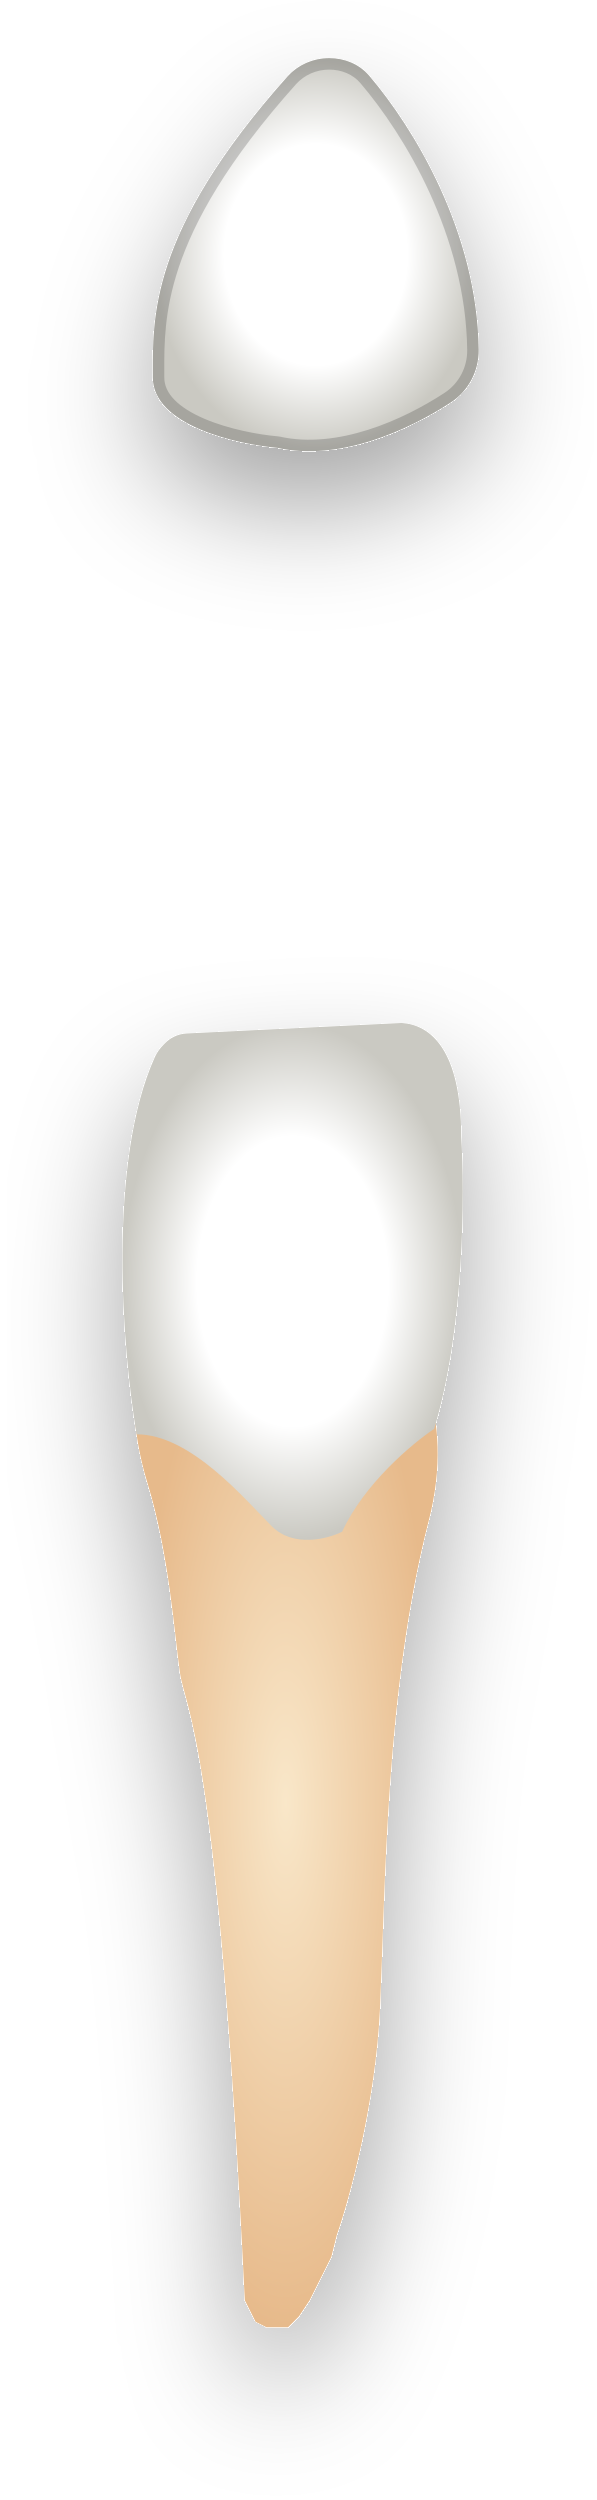
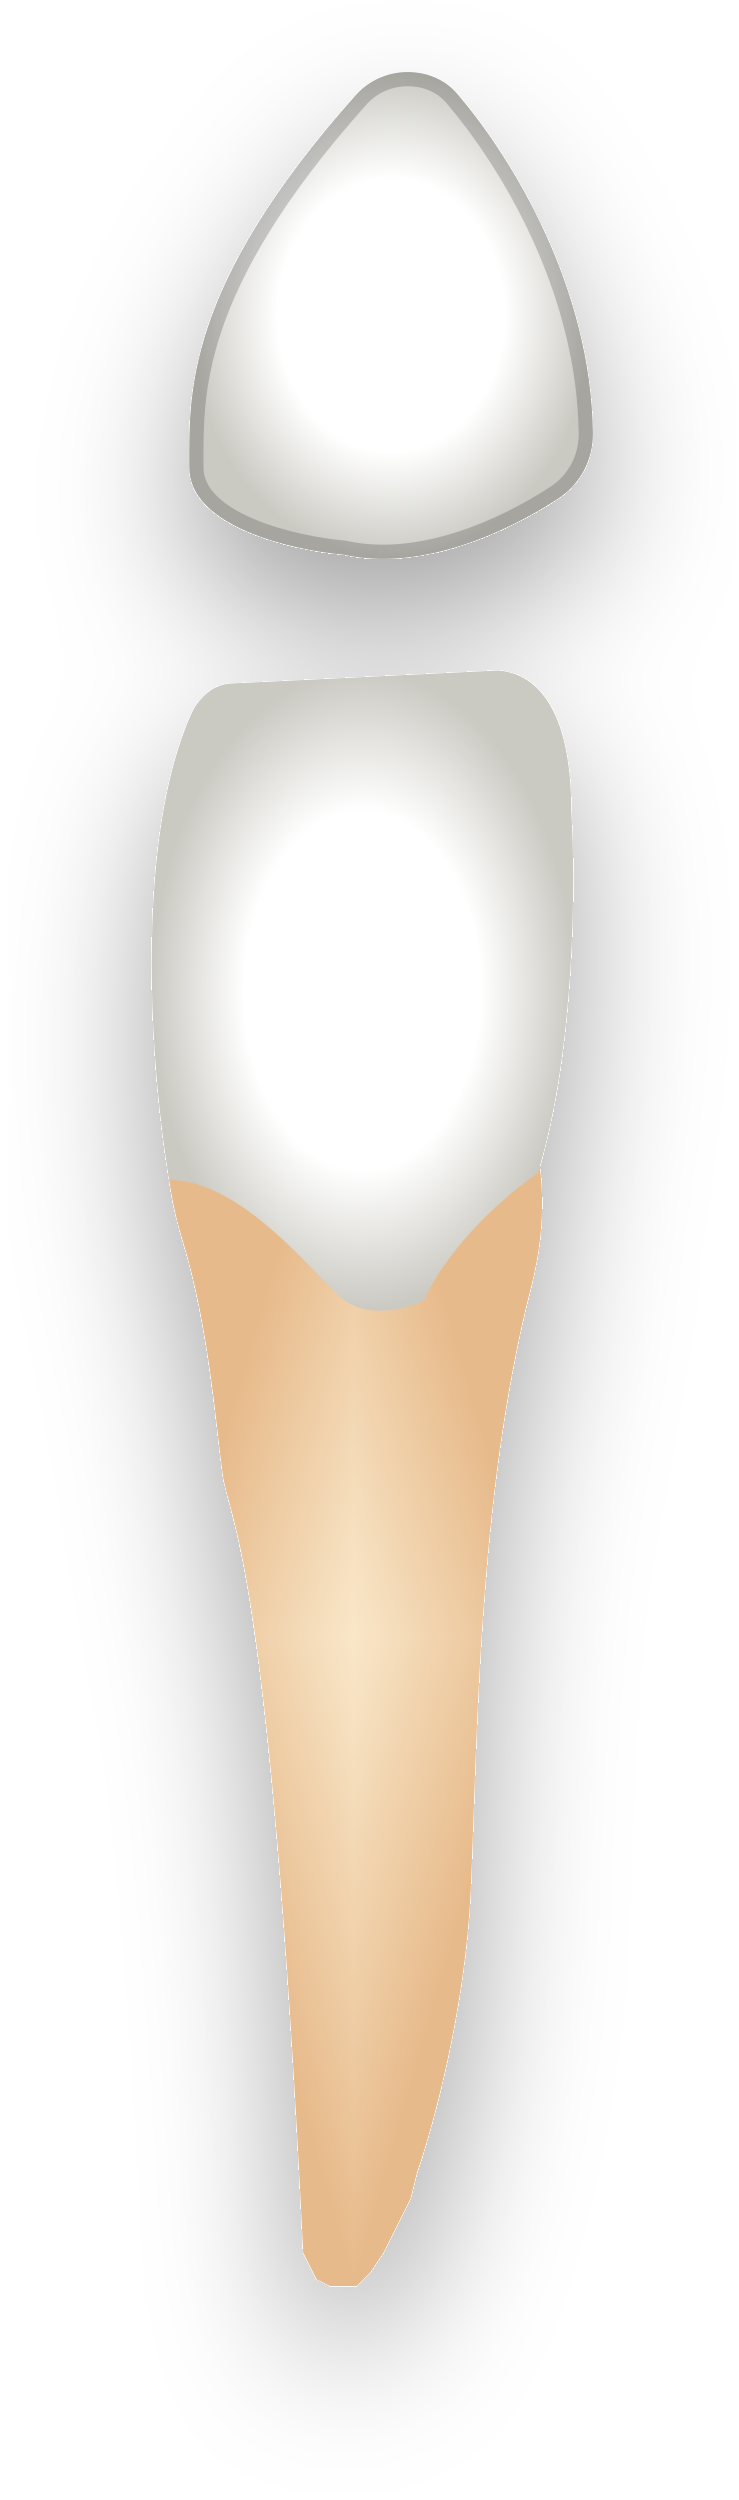
- <svg xmlns="http://www.w3.org/2000/svg" width="52" height="218" viewBox="0 0 52 218" fill="none">
+ <svg xmlns="http://www.w3.org/2000/svg" width="52" height="176" viewBox="0 0 52 176" fill="none">
  <g filter="url(#filter0_d_513_1951)">
-     <path d="M12.853 129.315C11.343 124.407 11.595 120.348 11.909 118.932L12.214 118.324C13.231 116.288 14.981 114.713 17.111 113.913C19.922 112.859 22.856 112.166 25.842 111.852L27.206 111.708C29.218 111.496 31.3 111.9 32.737 113.326C36.147 116.708 39.798 123.268 37.385 132.619C33.611 147.249 33.611 164.71 33.139 175.093C32.762 183.399 30.466 191.768 29.365 194.915L28.893 196.802L28.422 197.746L27.478 199.634L27.006 200.578L26.063 201.994L25.591 202.466L25.119 202.938H24.647H23.704H23.232L22.289 202.466L21.817 201.522L21.345 200.578C18.986 151.496 16.155 149.136 15.684 145.833C15.212 142.529 14.74 135.45 12.853 129.315Z" fill="url(#paint0_diamond_513_1951)" />
-     <path d="M13.512 92.162C9.328 101.358 10.68 117.837 11.911 125.071C16.628 125.071 21.346 130.734 23.705 133.094C25.592 134.981 28.58 134.195 29.838 133.566C31.725 129.412 35.971 125.857 37.858 124.599C40.5 115.915 40.531 103.991 40.217 99.114C40.217 91.563 37.543 89.361 35.027 89.203L16.279 90.118C15.887 90.137 15.503 90.238 15.152 90.414C14.88 90.55 14.631 90.729 14.416 90.944L14.269 91.091C13.957 91.404 13.695 91.76 13.512 92.162Z" fill="url(#paint1_radial_513_1951)" />
-     <path d="M13.326 32.914C13.326 37.067 20.56 38.735 24.177 39.049C29.605 40.256 35.596 37.525 39.309 35.095C40.857 34.082 41.764 32.349 41.74 30.499C41.609 20.189 36.07 11.148 32.181 6.593C31.319 5.583 30.036 5.07 28.708 5.07C27.322 5.07 25.989 5.644 25.065 6.677C12.889 20.293 13.326 27.916 13.326 32.914Z" fill="url(#paint2_radial_513_1951)" />
-     <path d="M24.22 38.551C24.242 38.553 24.264 38.556 24.285 38.561C29.507 39.722 35.347 37.09 39.035 34.677C40.437 33.759 41.262 32.187 41.24 30.505C41.111 20.357 35.649 11.425 31.801 6.918C31.046 6.034 29.91 5.57 28.708 5.57C27.459 5.57 26.263 6.087 25.438 7.01C19.382 13.782 16.49 19.034 15.104 23.186C13.811 27.06 13.819 30.003 13.825 32.414C13.826 32.584 13.826 32.75 13.826 32.914C13.826 34.658 15.351 35.995 17.593 36.962C19.789 37.909 22.445 38.397 24.22 38.551Z" stroke="black" stroke-opacity="0.18" stroke-linecap="round" stroke-linejoin="round" />
+     <g clip-path="url(#paint0_diamond_513_1951_clip_path)" data-figma-skip-parse="true">
+       <g transform="matrix(0 0.0457781 -0.0132468 0 24.9177 115.159)">
+         <rect x="0" y="0" width="1021.84" height="1075.49" fill="url(#paint0_diamond_513_1951)" opacity="1" shape-rendering="crispEdges" />
+         <rect x="0" y="0" width="1021.84" height="1075.49" transform="scale(1 -1)" fill="url(#paint0_diamond_513_1951)" opacity="1" shape-rendering="crispEdges" />
+         <rect x="0" y="0" width="1021.84" height="1075.49" transform="scale(-1 1)" fill="url(#paint0_diamond_513_1951)" opacity="1" shape-rendering="crispEdges" />
+         <rect x="0" y="0" width="1021.84" height="1075.49" transform="scale(-1)" fill="url(#paint0_diamond_513_1951)" opacity="1" shape-rendering="crispEdges" />
+       </g>
+     </g>
+     <path d="M12.853 87.315C11.343 82.407 11.595 78.348 11.909 76.932L12.214 76.323C13.231 74.288 14.981 72.713 17.111 71.913C19.922 70.859 22.856 70.166 25.842 69.852L27.206 69.708C29.218 69.496 31.3 69.9 32.737 71.326C36.147 74.708 39.798 81.268 37.385 90.619C33.611 105.249 33.611 122.71 33.139 133.093C32.762 141.399 30.466 149.768 29.365 152.915L28.893 154.802L28.422 155.746L27.478 157.634L27.006 158.578L26.063 159.994L25.591 160.466L25.119 160.938H24.647H23.704H23.232L22.289 160.466L21.817 159.522L21.345 158.578C18.986 109.496 16.155 107.136 15.684 103.833C15.212 100.529 14.74 93.45 12.853 87.315Z" data-figma-gradient-fill="{&quot;type&quot;:&quot;GRADIENT_DIAMOND&quot;,&quot;stops&quot;:[{&quot;color&quot;:{&quot;r&quot;:0.97647058963775635,&quot;g&quot;:0.90588235855102539,&quot;b&quot;:0.78823530673980713,&quot;a&quot;:1.0},&quot;position&quot;:0.0},{&quot;color&quot;:{&quot;r&quot;:0.90588235855102539,&quot;g&quot;:0.7294117808341980,&quot;b&quot;:0.54509806632995605,&quot;a&quot;:1.0},&quot;position&quot;:1.0}],&quot;stopsVar&quot;:[{&quot;color&quot;:{&quot;r&quot;:0.97647058963775635,&quot;g&quot;:0.90588235855102539,&quot;b&quot;:0.78823530673980713,&quot;a&quot;:1.0},&quot;position&quot;:0.0},{&quot;color&quot;:{&quot;r&quot;:0.90588235855102539,&quot;g&quot;:0.7294117808341980,&quot;b&quot;:0.54509806632995605,&quot;a&quot;:1.0},&quot;position&quot;:1.0}],&quot;transform&quot;:{&quot;m00&quot;:1.6222706407454973e-15,&quot;m01&quot;:-26.493688583374023,&quot;m02&quot;:38.164588928222656,&quot;m10&quot;:91.556167602539062,&quot;m11&quot;:5.6061985227186771e-15,&quot;m12&quot;:69.381347656250},&quot;opacity&quot;:1.0,&quot;blendMode&quot;:&quot;NORMAL&quot;,&quot;visible&quot;:true}" />
+     <path d="M13.512 50.162C9.328 59.358 10.68 75.837 11.911 83.07C16.628 83.07 21.346 88.734 23.705 91.093C25.592 92.981 28.58 92.195 29.838 91.565C31.725 87.412 35.971 83.857 37.858 82.599C40.5 73.915 40.531 61.99 40.217 57.114C40.217 49.563 37.543 47.36 35.027 47.203L16.279 48.118C15.887 48.137 15.503 48.238 15.152 48.413C14.88 48.55 14.631 48.729 14.416 48.944L14.269 49.091C13.957 49.404 13.695 49.76 13.512 50.162Z" fill="url(#paint1_radial_513_1951)" />
+     <path d="M13.326 32.915C13.326 37.068 20.56 38.736 24.177 39.051C29.605 40.257 35.596 37.527 39.309 35.096C40.857 34.083 41.764 32.35 41.74 30.5C41.609 20.19 36.07 11.149 32.181 6.595C31.319 5.585 30.036 5.071 28.708 5.071C27.322 5.071 25.989 5.645 25.065 6.678C12.889 20.295 13.326 27.917 13.326 32.915Z" fill="url(#paint2_radial_513_1951)" />
+     <path d="M24.22 38.552C24.242 38.554 24.264 38.558 24.285 38.562C29.507 39.723 35.347 37.092 39.035 34.678C40.437 33.76 41.262 32.189 41.24 30.507C41.111 20.358 35.649 11.426 31.801 6.919C31.046 6.036 29.91 5.571 28.708 5.571C27.459 5.571 26.263 6.089 25.438 7.012C19.382 13.784 16.49 19.036 15.104 23.187C13.811 27.062 13.819 30.005 13.825 32.416C13.826 32.585 13.826 32.751 13.826 32.915C13.826 34.66 15.351 35.996 17.593 36.963C19.789 37.911 22.445 38.398 24.22 38.552Z" stroke="black" stroke-opacity="0.18" stroke-linecap="round" stroke-linejoin="round" />
  </g>
  <defs>
-     <filter id="filter0_d_513_1951" x="0.68" y="0.07" width="51.06" height="217.868" filterUnits="userSpaceOnUse" color-interpolation-filters="sRGB">
+     <filter id="filter0_d_513_1951" x="0.68" y="0.071" width="51.06" height="175.867" filterUnits="userSpaceOnUse" color-interpolation-filters="sRGB">
      <feFlood flood-opacity="0" result="BackgroundImageFix" />
      <feColorMatrix in="SourceAlpha" type="matrix" values="0 0 0 0 0 0 0 0 0 0 0 0 0 0 0 0 0 0 127 0" result="hardAlpha" />
      <feOffset dy="5" />
      <feGaussianBlur stdDeviation="5" />
      <feComposite in2="hardAlpha" operator="out" />
      <feColorMatrix type="matrix" values="0 0 0 0 0 0 0 0 0 0 0 0 0 0 0 0 0 0 0.35 0" />
      <feBlend mode="normal" in2="BackgroundImageFix" result="effect1_dropShadow_513_1951" />
      <feBlend mode="normal" in="SourceGraphic" in2="effect1_dropShadow_513_1951" result="shape" />
    </filter>
-     <radialGradient id="paint0_diamond_513_1951" cx="0" cy="0" r="1" gradientUnits="userSpaceOnUse" gradientTransform="translate(24.9177 157.159) rotate(90) scale(45.7781 13.2468)">
+     <clipPath id="paint0_diamond_513_1951_clip_path">
+       <path d="M12.853 87.315C11.343 82.407 11.595 78.348 11.909 76.932L12.214 76.323C13.231 74.288 14.981 72.713 17.111 71.913C19.922 70.859 22.856 70.166 25.842 69.852L27.206 69.708C29.218 69.496 31.3 69.9 32.737 71.326C36.147 74.708 39.798 81.268 37.385 90.619C33.611 105.249 33.611 122.71 33.139 133.093C32.762 141.399 30.466 149.768 29.365 152.915L28.893 154.802L28.422 155.746L27.478 157.634L27.006 158.578L26.063 159.994L25.591 160.466L25.119 160.938H24.647H23.704H23.232L22.289 160.466L21.817 159.522L21.345 158.578C18.986 109.496 16.155 107.136 15.684 103.833C15.212 100.529 14.74 93.45 12.853 87.315Z" />
+     </clipPath>
+     <linearGradient id="paint0_diamond_513_1951" x1="0" y1="0" x2="500" y2="500" gradientUnits="userSpaceOnUse">
      <stop stop-color="#F9E7C9" />
      <stop offset="1" stop-color="#E7BA8B" />
-     </radialGradient>
-     <radialGradient id="paint1_radial_513_1951" cx="0" cy="0" r="1" gradientUnits="userSpaceOnUse" gradientTransform="translate(25.516 111.74) rotate(90) scale(22.5369 14.8363)">
+     </linearGradient>
+     <radialGradient id="paint1_radial_513_1951" cx="0" cy="0" r="1" gradientUnits="userSpaceOnUse" gradientTransform="translate(25.516 69.74) rotate(90) scale(22.5369 14.8363)">
      <stop offset="0.562" stop-color="white" />
      <stop offset="1" stop-color="#CAC9C2" />
    </radialGradient>
-     <radialGradient id="paint2_radial_513_1951" cx="0" cy="0" r="1" gradientUnits="userSpaceOnUse" gradientTransform="translate(27.5334 22.2069) rotate(-90) scale(17.1373 14.2091)">
+     <radialGradient id="paint2_radial_513_1951" cx="0" cy="0" r="1" gradientUnits="userSpaceOnUse" gradientTransform="translate(27.5334 22.2082) rotate(-90) scale(17.1373 14.2091)">
      <stop offset="0.562" stop-color="white" />
      <stop offset="1" stop-color="#CAC9C2" />
    </radialGradient>
  </defs>
</svg>
